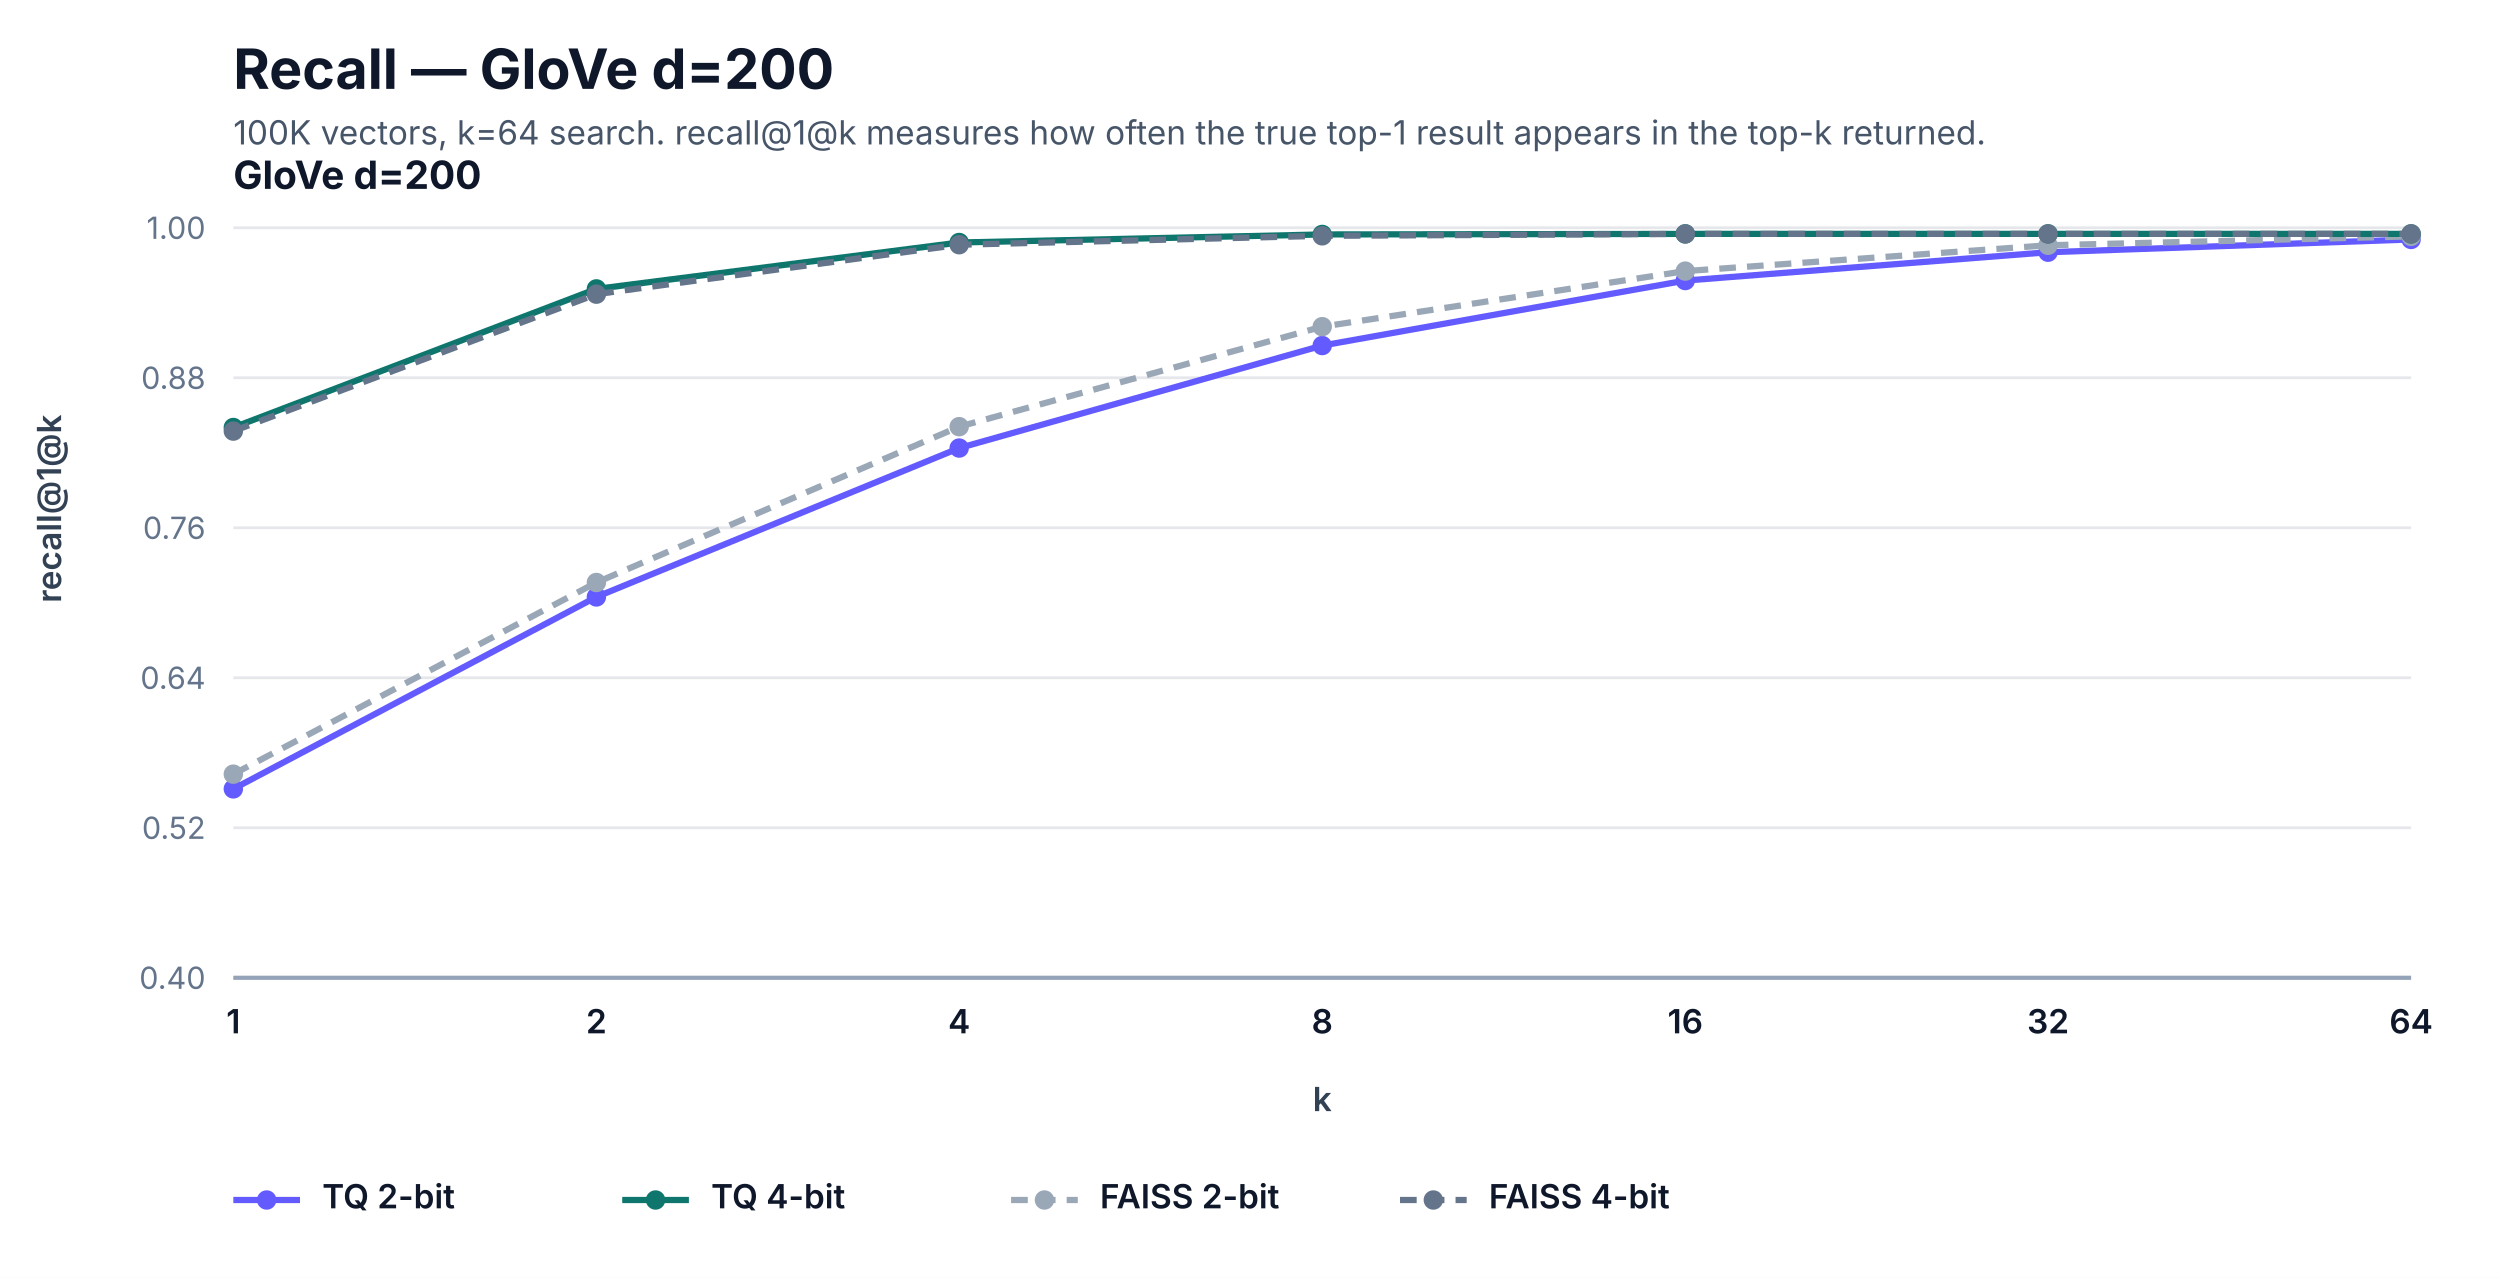
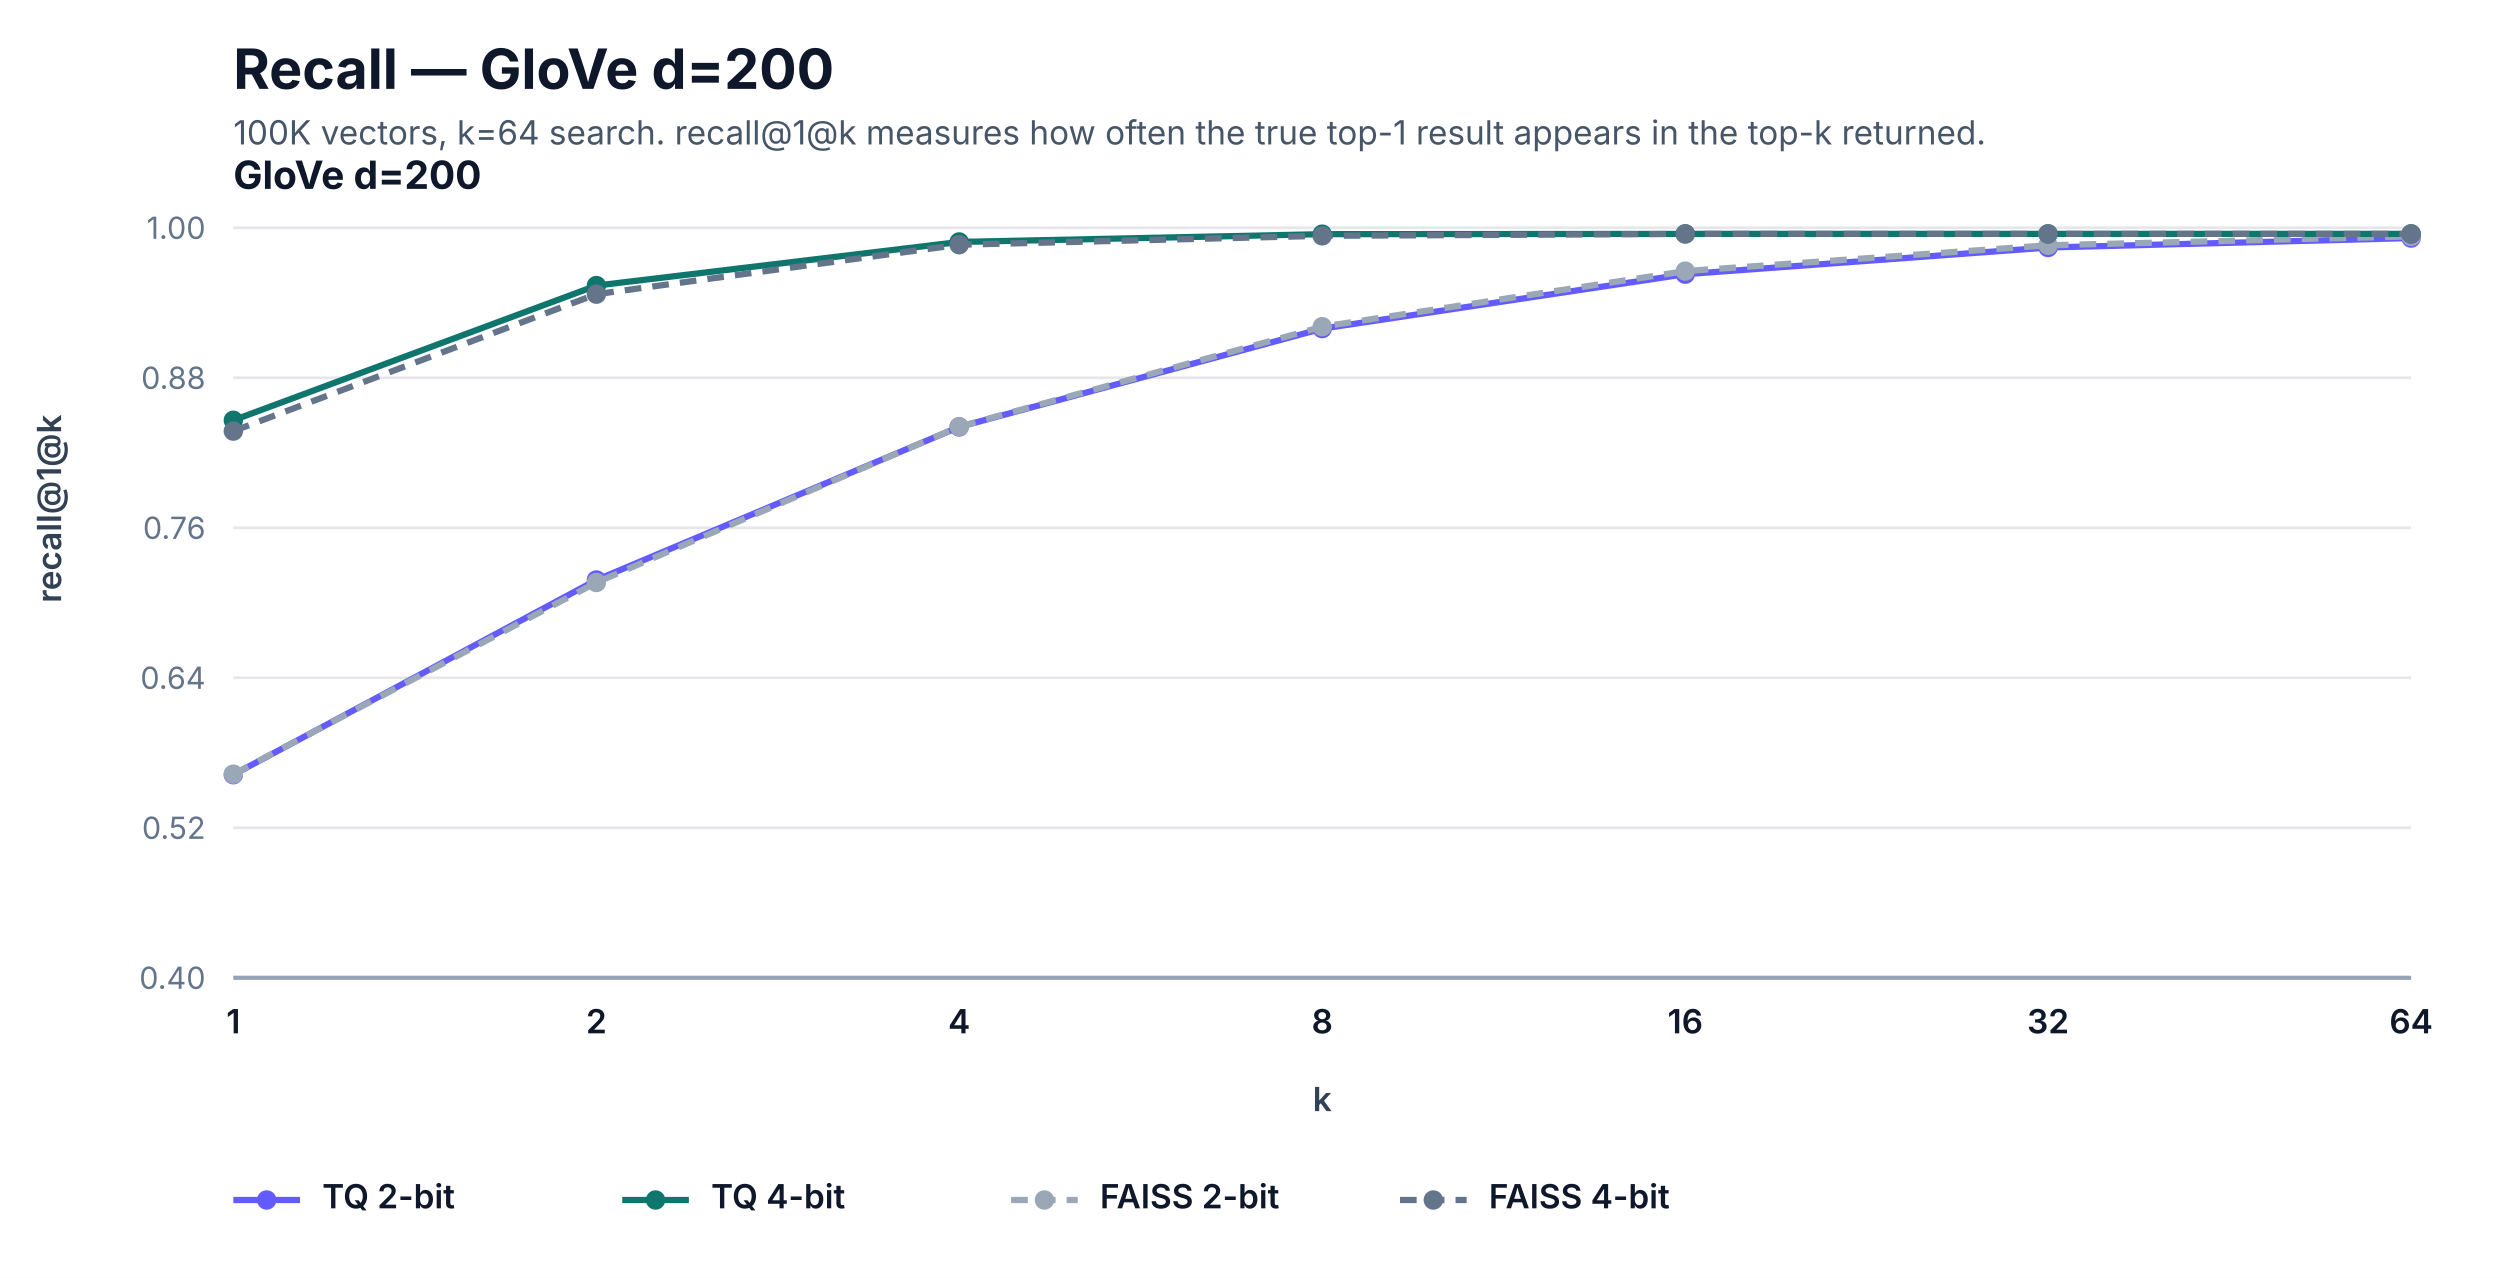
<svg xmlns="http://www.w3.org/2000/svg" width="900" height="460" viewBox="0 0 900 460" role="img" aria-label="Recall — GloVe d=200">
  <style>
  .title { font: 700 20px -apple-system, BlinkMacSystemFont, "Segoe UI", sans-serif; fill: #0f172a; }
  .subtitle { font: 400 12px -apple-system, BlinkMacSystemFont, "Segoe UI", sans-serif; fill: #475569; }
  .panel { font: 700 14px -apple-system, BlinkMacSystemFont, "Segoe UI", sans-serif; fill: #0f172a; }
  .label { font: 600 12px -apple-system, BlinkMacSystemFont, "Segoe UI", sans-serif; fill: #0f172a; }
  .secondary { font: 400 11px -apple-system, BlinkMacSystemFont, "Segoe UI", sans-serif; fill: #475569; }
  .tick { font: 400 11px -apple-system, BlinkMacSystemFont, "Segoe UI", sans-serif; fill: #64748b; }
  .value { font: 700 11px -apple-system, BlinkMacSystemFont, "Segoe UI", sans-serif; fill: #0f172a; }
  .value-accent { font: 700 11px -apple-system, BlinkMacSystemFont, "Segoe UI", sans-serif; fill: #4338ca; }
  .axis { font: 600 12px -apple-system, BlinkMacSystemFont, "Segoe UI", sans-serif; fill: #334155; }
  .legend { font: 600 12px -apple-system, BlinkMacSystemFont, "Segoe UI", sans-serif; fill: #0f172a; }
</style>
  <rect width="100%" height="100%" fill="#ffffff" />
  <text x="84" y="32" class="title">Recall — GloVe d=200</text>
  <text x="84" y="52" class="subtitle">100K vectors, k=64 search. recall@1@k measures how often the true top-1 result appears in the top-k returned.</text>
  <line x1="84" y1="352.0" x2="868" y2="352.0" stroke="#e5e7eb" stroke-width="1" />
  <text x="74" y="356.0" text-anchor="end" class="tick">0.40</text>
  <line x1="84" y1="298.0" x2="868" y2="298.0" stroke="#e5e7eb" stroke-width="1" />
  <text x="74" y="302.0" text-anchor="end" class="tick">0.52</text>
  <line x1="84" y1="244.0" x2="868" y2="244.0" stroke="#e5e7eb" stroke-width="1" />
  <text x="74" y="248.0" text-anchor="end" class="tick">0.64</text>
  <line x1="84" y1="190.0" x2="868" y2="190.0" stroke="#e5e7eb" stroke-width="1" />
  <text x="74" y="194.0" text-anchor="end" class="tick">0.76</text>
  <line x1="84" y1="136.0" x2="868" y2="136.0" stroke="#e5e7eb" stroke-width="1" />
  <text x="74" y="140.0" text-anchor="end" class="tick">0.88</text>
  <line x1="84" y1="82.0" x2="868" y2="82.0" stroke="#e5e7eb" stroke-width="1" />
  <text x="74" y="86.0" text-anchor="end" class="tick">1.00</text>
  <line x1="84" y1="352.0" x2="868" y2="352.0" stroke="#94a3b8" stroke-width="1.5" />
  <text x="84" y="68" class="panel">GloVe d=200</text>
  <text x="84.0" y="372" text-anchor="middle" class="label">1</text>
  <text x="214.7" y="372" text-anchor="middle" class="label">2</text>
  <text x="345.3" y="372" text-anchor="middle" class="label">4</text>
  <text x="476.0" y="372" text-anchor="middle" class="label">8</text>
  <text x="606.7" y="372" text-anchor="middle" class="label">16</text>
  <text x="737.3" y="372" text-anchor="middle" class="label">32</text>
  <text x="868.0" y="372" text-anchor="middle" class="label">64</text>
-   <path d="M 84.0,284.0 L 214.7,214.9 L 345.3,161.3 L 476.0,124.4 L 606.7,101.0 L 737.3,90.8 L 868.0,86.2" fill="none" stroke="#635bff" stroke-width="2.25" />
-   <circle cx="84.0" cy="284.0" r="3.5" fill="#635bff" />
-   <circle cx="214.7" cy="214.9" r="3.5" fill="#635bff" />
-   <circle cx="345.3" cy="161.3" r="3.5" fill="#635bff" />
-   <circle cx="476.0" cy="124.4" r="3.5" fill="#635bff" />
-   <circle cx="606.7" cy="101.0" r="3.5" fill="#635bff" />
-   <circle cx="737.3" cy="90.8" r="3.5" fill="#635bff" />
-   <circle cx="868.0" cy="86.2" r="3.5" fill="#635bff" />
+   <path d="M 84.0,278.9 L 214.7,208.8 L 345.3,153.7 L 476.0,118.3 L 606.7,98.7 L 737.3,89.1 L 868.0,85.7" fill="none" stroke="#635bff" stroke-width="2.25" />
+   <circle cx="84.0" cy="278.9" r="3.5" fill="#635bff" />
+   <circle cx="214.7" cy="208.8" r="3.5" fill="#635bff" />
+   <circle cx="345.3" cy="153.7" r="3.5" fill="#635bff" />
+   <circle cx="476.0" cy="118.3" r="3.5" fill="#635bff" />
+   <circle cx="606.7" cy="98.7" r="3.5" fill="#635bff" />
+   <circle cx="737.3" cy="89.1" r="3.5" fill="#635bff" />
+   <circle cx="868.0" cy="85.7" r="3.5" fill="#635bff" />
  <path d="M 84.0,278.7 L 214.7,209.7 L 345.3,153.6 L 476.0,117.6 L 606.7,97.6 L 737.3,88.3 L 868.0,85.1" fill="none" stroke="#9aa7b6" stroke-width="2.25" stroke-dasharray="6 4" />
  <circle cx="84.0" cy="278.7" r="3.5" fill="#9aa7b6" />
  <circle cx="214.7" cy="209.7" r="3.5" fill="#9aa7b6" />
  <circle cx="345.3" cy="153.6" r="3.5" fill="#9aa7b6" />
  <circle cx="476.0" cy="117.6" r="3.5" fill="#9aa7b6" />
  <circle cx="606.7" cy="97.6" r="3.5" fill="#9aa7b6" />
  <circle cx="737.3" cy="88.3" r="3.5" fill="#9aa7b6" />
  <circle cx="868.0" cy="85.1" r="3.5" fill="#9aa7b6" />
-   <path d="M 84.0,153.9 L 214.7,104.0 L 345.3,87.3 L 476.0,84.4 L 606.7,84.2 L 737.3,84.2 L 868.0,84.2" fill="none" stroke="#0f766e" stroke-width="2.25" />
-   <circle cx="84.0" cy="153.9" r="3.5" fill="#0f766e" />
-   <circle cx="214.7" cy="104.0" r="3.5" fill="#0f766e" />
-   <circle cx="345.3" cy="87.3" r="3.5" fill="#0f766e" />
-   <circle cx="476.0" cy="84.4" r="3.5" fill="#0f766e" />
+   <path d="M 84.0,151.3 L 214.7,102.8 L 345.3,87.1 L 476.0,84.3 L 606.7,84.2 L 737.3,84.2 L 868.0,84.2" fill="none" stroke="#0f766e" stroke-width="2.25" />
+   <circle cx="84.0" cy="151.3" r="3.5" fill="#0f766e" />
+   <circle cx="214.7" cy="102.8" r="3.5" fill="#0f766e" />
+   <circle cx="345.3" cy="87.1" r="3.5" fill="#0f766e" />
+   <circle cx="476.0" cy="84.3" r="3.5" fill="#0f766e" />
  <circle cx="606.7" cy="84.2" r="3.5" fill="#0f766e" />
  <circle cx="737.3" cy="84.2" r="3.5" fill="#0f766e" />
  <circle cx="868.0" cy="84.2" r="3.5" fill="#0f766e" />
  <path d="M 84.0,155.2 L 214.7,105.9 L 345.3,88.1 L 476.0,84.9 L 606.7,84.2 L 737.3,84.2 L 868.0,84.2" fill="none" stroke="#64748b" stroke-width="2.25" stroke-dasharray="6 4" />
  <circle cx="84.0" cy="155.2" r="3.5" fill="#64748b" />
  <circle cx="214.7" cy="105.9" r="3.5" fill="#64748b" />
  <circle cx="345.3" cy="88.1" r="3.5" fill="#64748b" />
  <circle cx="476.0" cy="84.9" r="3.5" fill="#64748b" />
  <circle cx="606.7" cy="84.2" r="3.5" fill="#64748b" />
  <circle cx="737.3" cy="84.2" r="3.5" fill="#64748b" />
  <circle cx="868.0" cy="84.2" r="3.5" fill="#64748b" />
  <text x="22" y="217.0" transform="rotate(-90, 22, 217.0)" class="axis">recall@1@k</text>
  <text x="476.0" y="400" text-anchor="middle" class="axis">k</text>
  <line x1="84" y1="432" x2="108" y2="432" stroke="#635bff" stroke-width="2.25" />
  <circle cx="96" cy="432" r="3.5" fill="#635bff" />
  <text x="116" y="435" class="legend">TQ 2-bit</text>
  <line x1="224" y1="432" x2="248" y2="432" stroke="#0f766e" stroke-width="2.25" />
  <circle cx="236" cy="432" r="3.5" fill="#0f766e" />
  <text x="256" y="435" class="legend">TQ 4-bit</text>
  <line x1="364" y1="432" x2="388" y2="432" stroke="#9aa7b6" stroke-width="2.25" stroke-dasharray="6 4" />
  <circle cx="376" cy="432" r="3.5" fill="#9aa7b6" />
  <text x="396" y="435" class="legend">FAISS 2-bit</text>
  <line x1="504" y1="432" x2="528" y2="432" stroke="#64748b" stroke-width="2.25" stroke-dasharray="6 4" />
  <circle cx="516" cy="432" r="3.5" fill="#64748b" />
  <text x="536" y="435" class="legend">FAISS 4-bit</text>
</svg>
